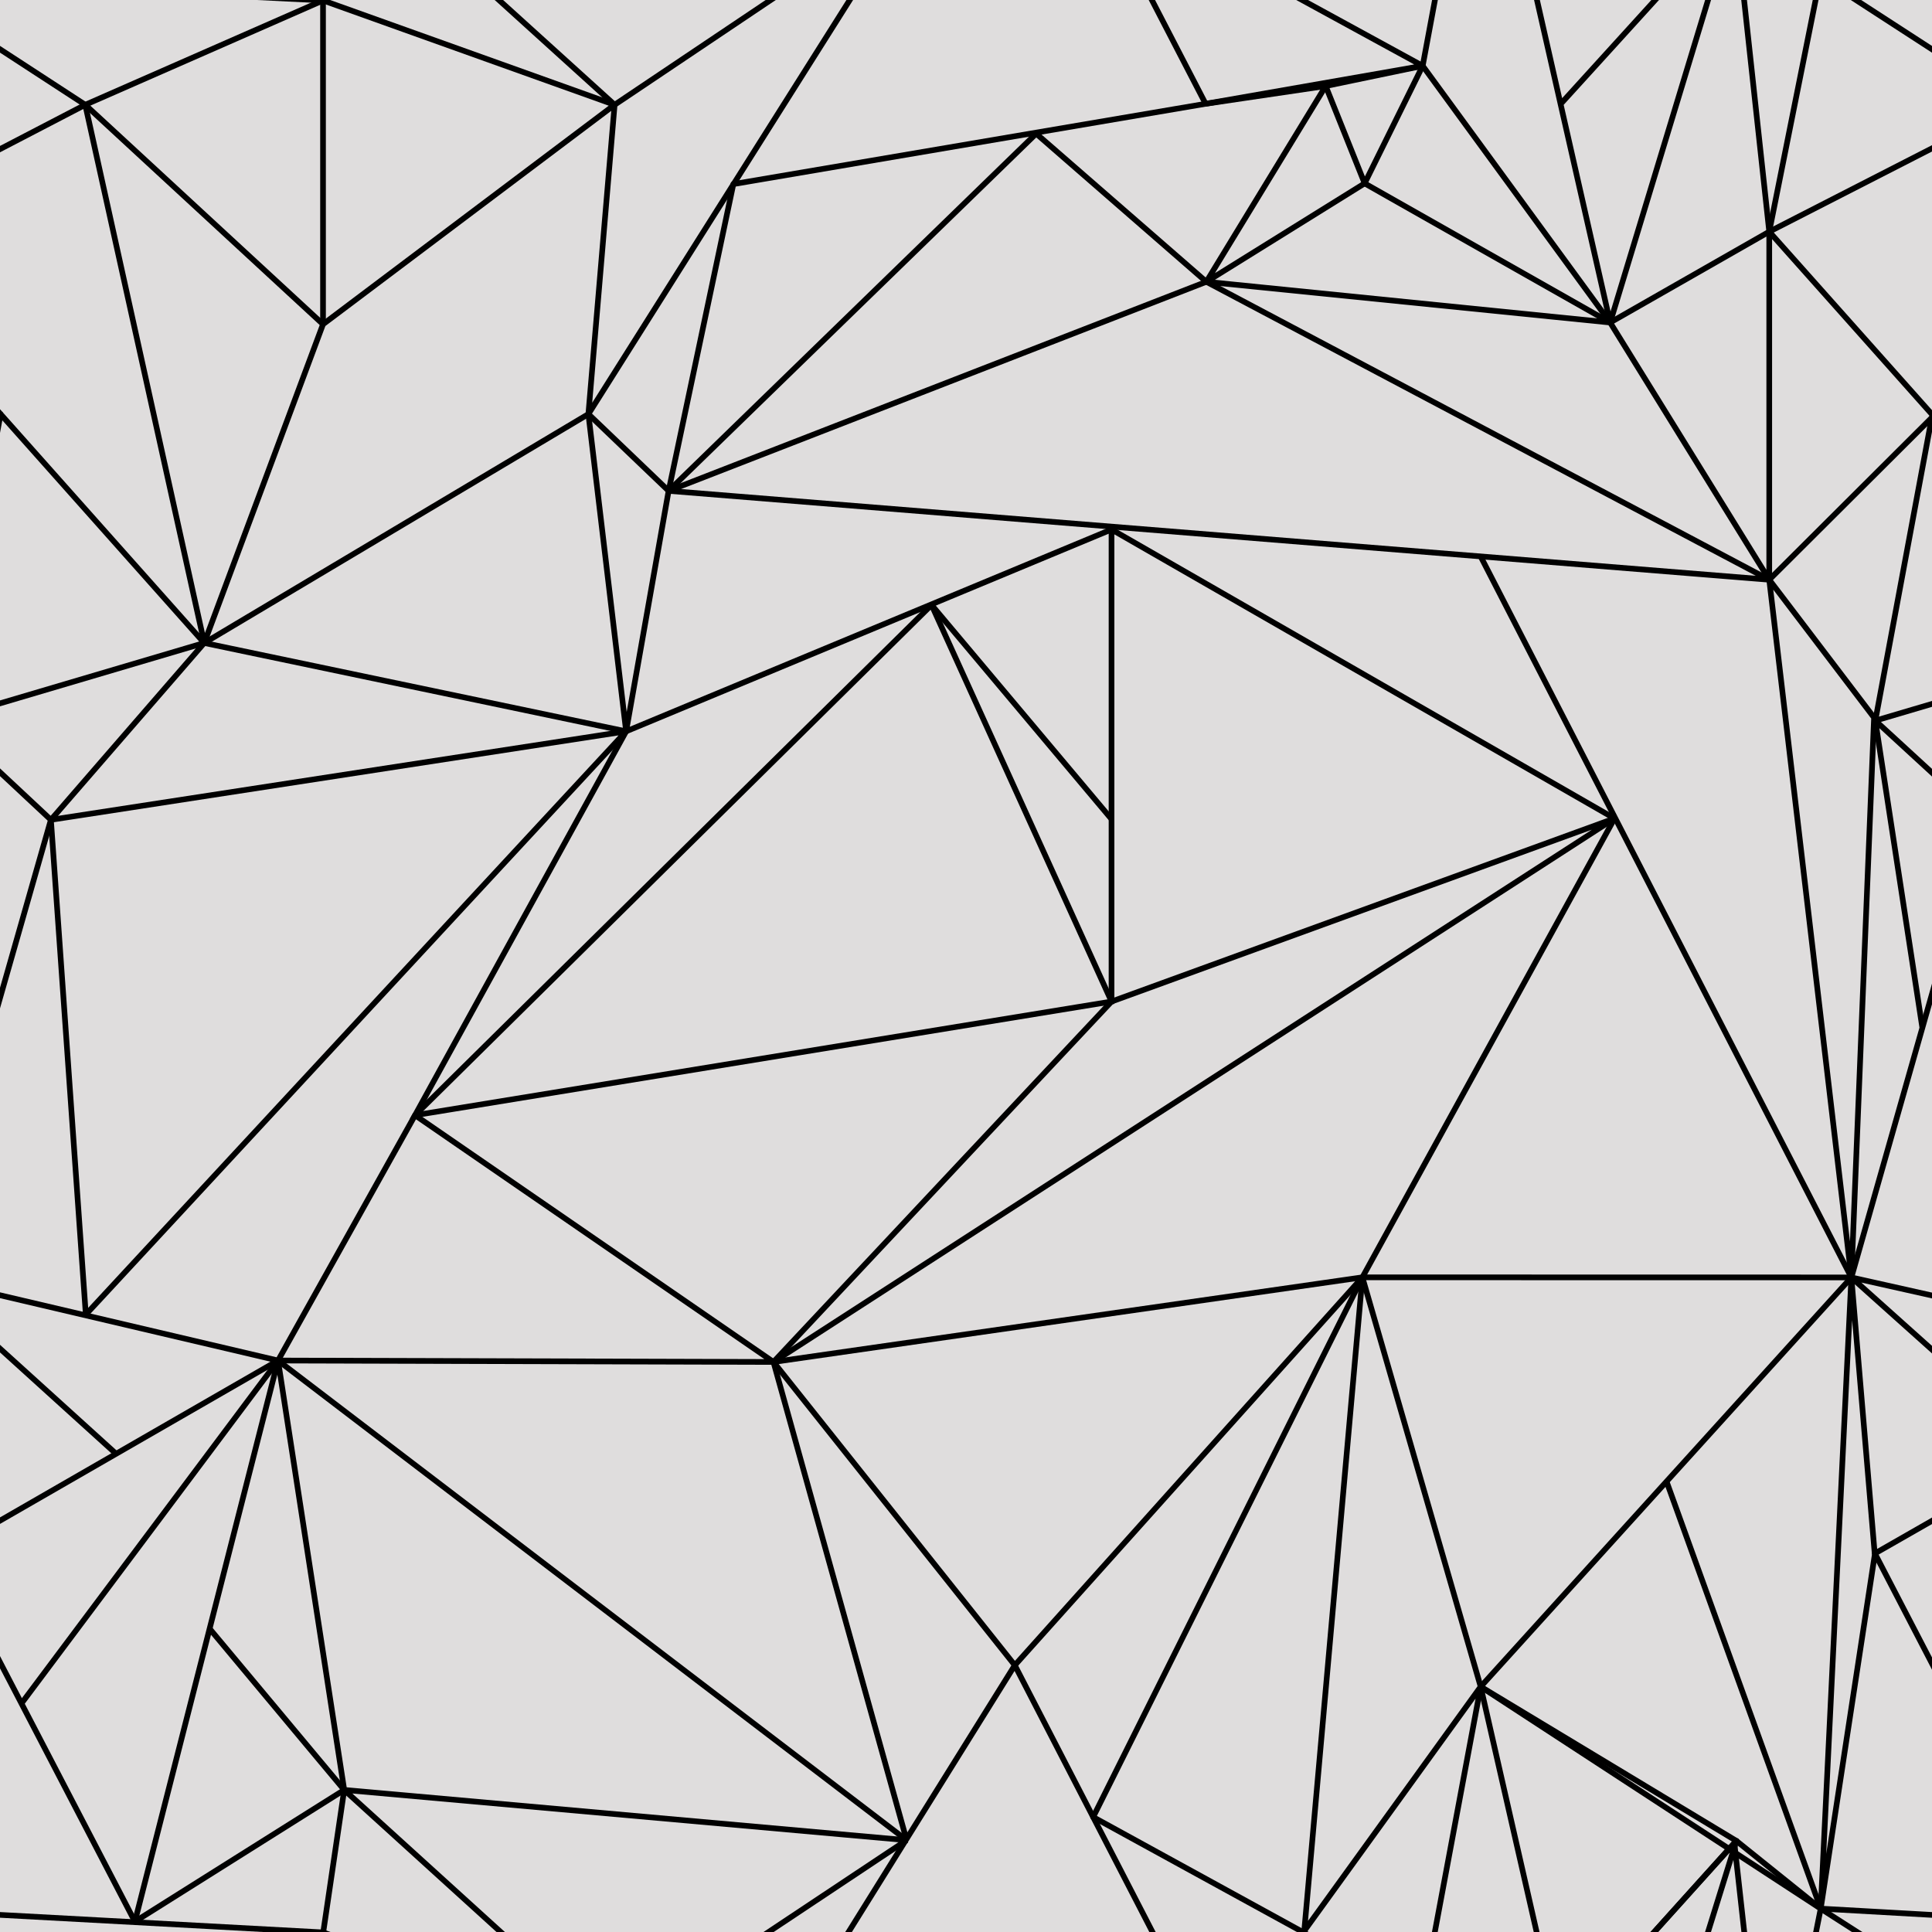
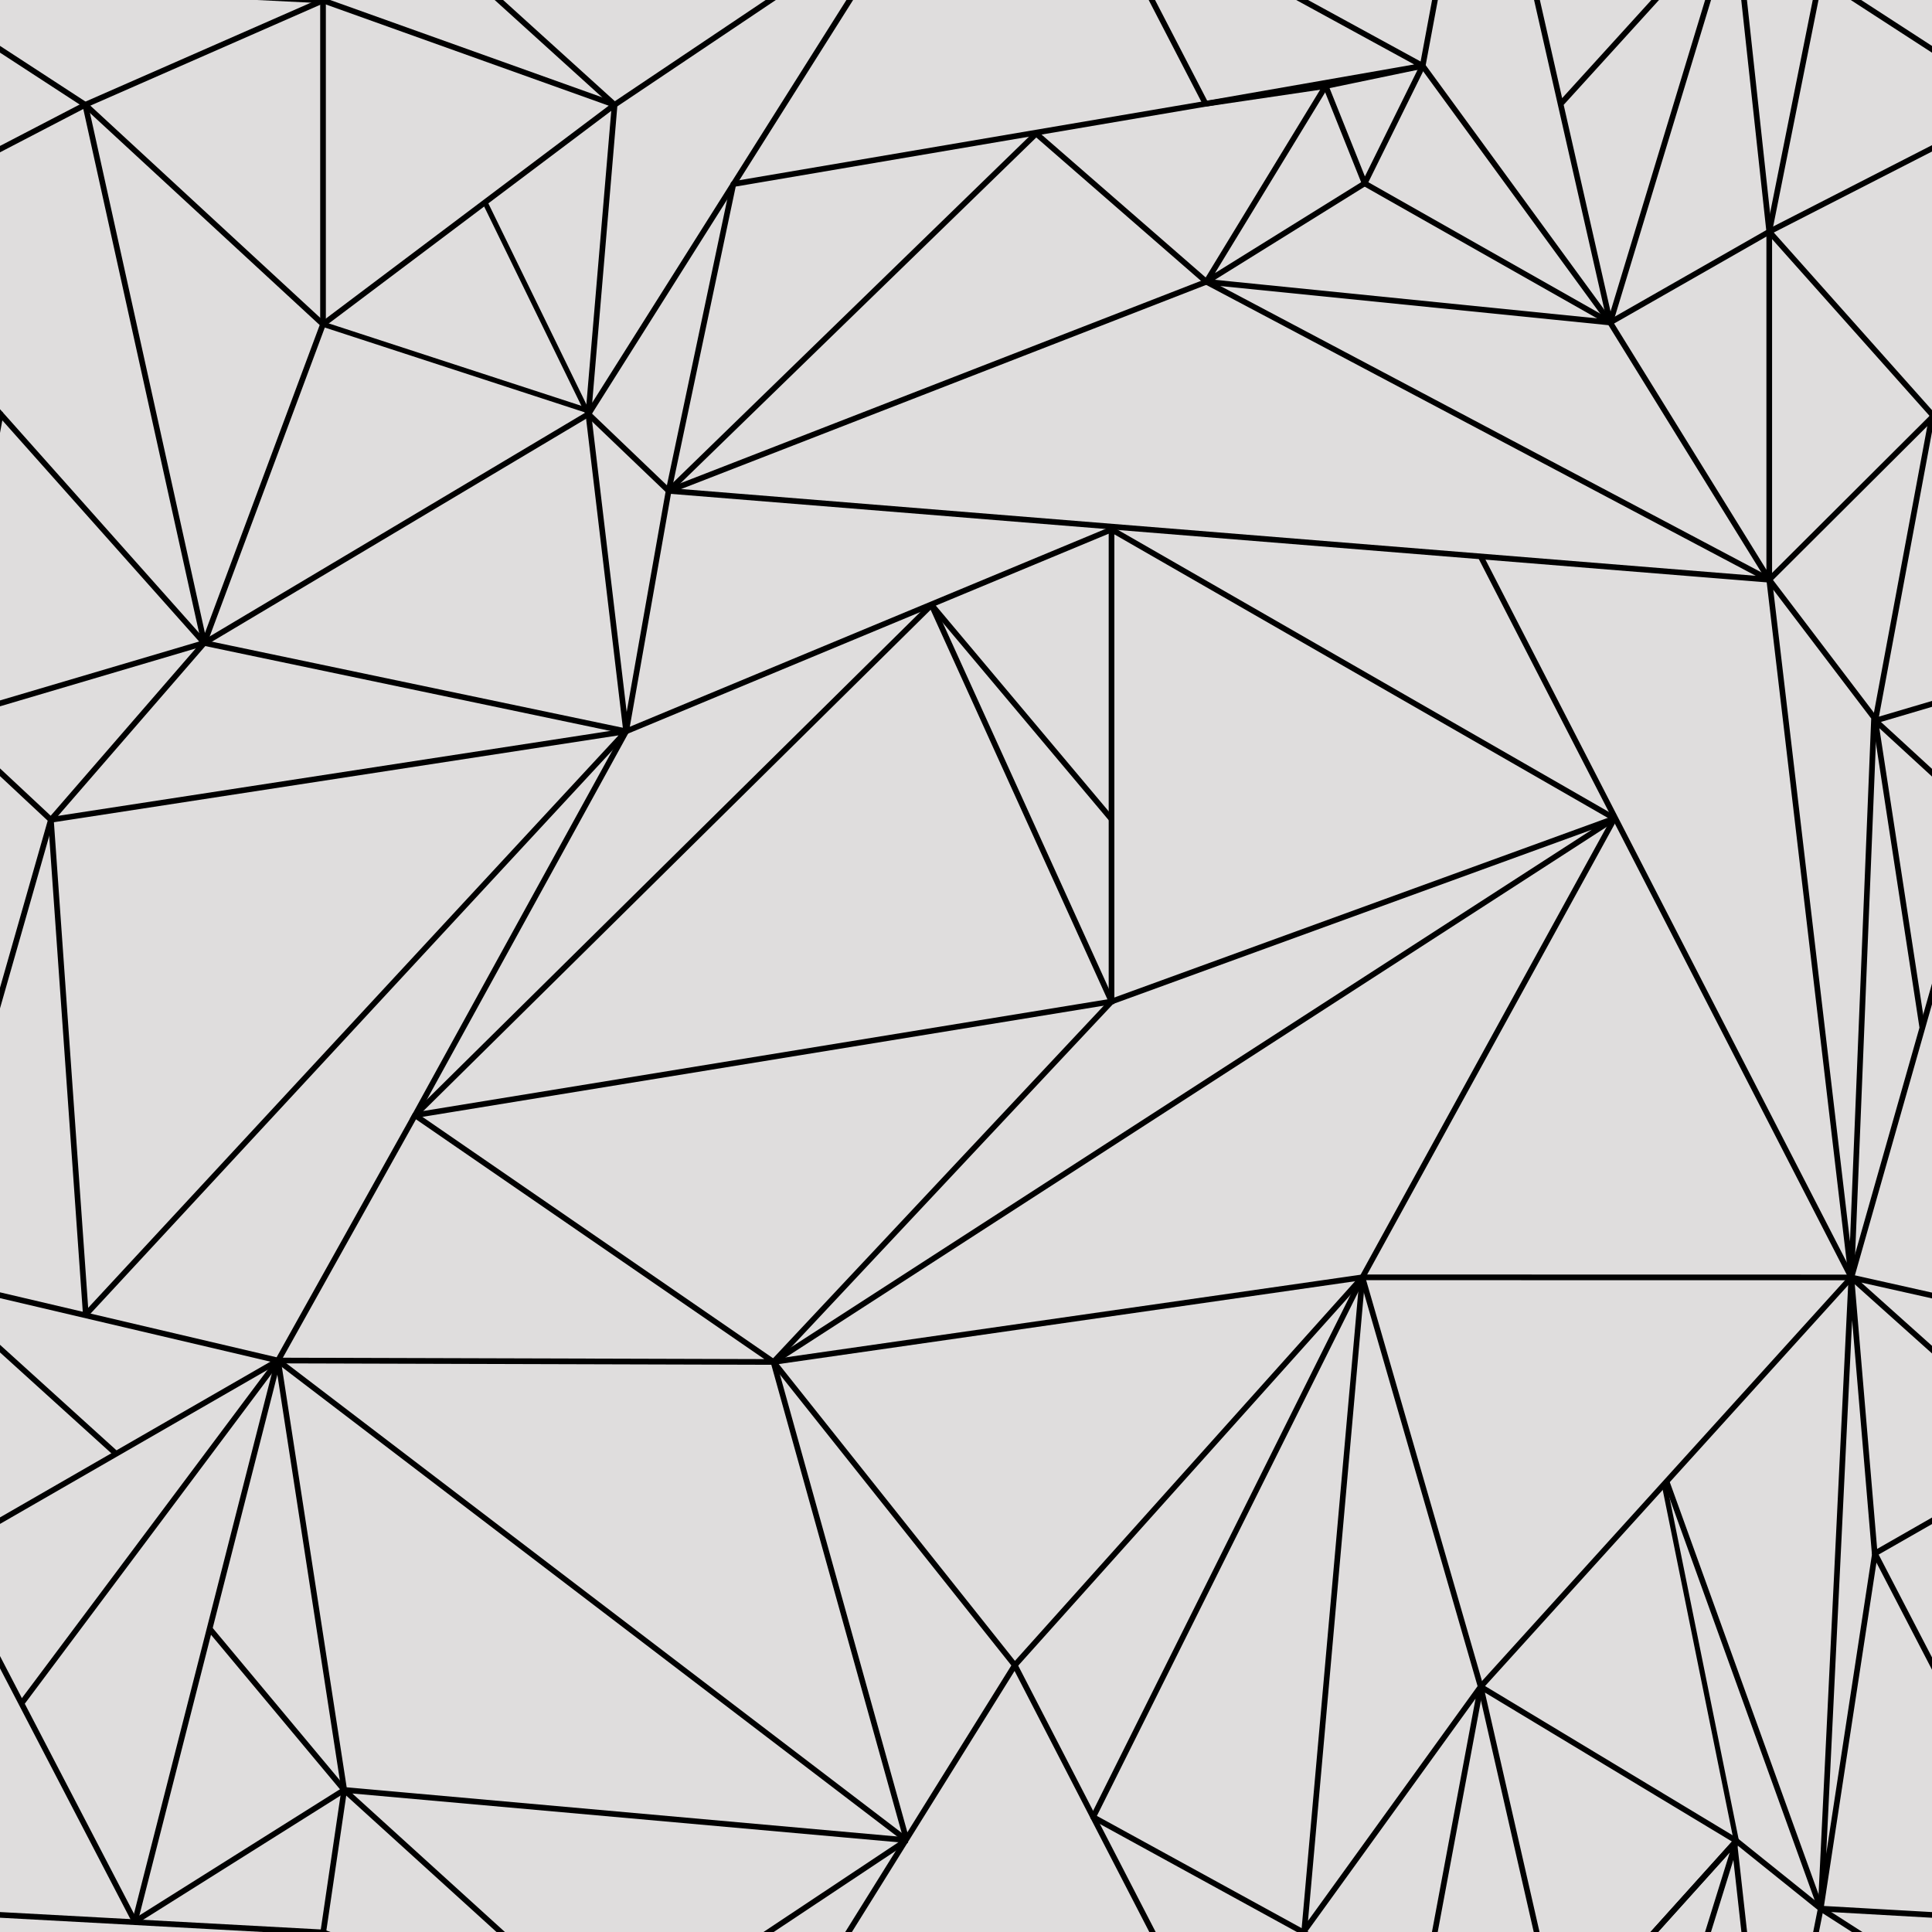
<svg xmlns="http://www.w3.org/2000/svg" version="1.1" id="svg5080" width="375" height="375" viewBox="0 0 375 375">
  <defs id="defs5084" />
  <g id="layer2" transform="translate(0,-1125)">
    <rect style="fill:#dfdddd;fill-opacity:1;stroke-width:0.481;stroke-linecap:butt;stroke-linejoin:miter;stroke-miterlimit:4;stroke-dasharray:none" id="rect5942" width="375.142" height="375.081" x="0" y="1125" />
+     <path style="fill:none;stroke:#000000;stroke-width:1px;stroke-linecap:butt;stroke-linejoin:miter;stroke-opacity:1" d="m 94,1164 20,41" id="path92" />
  </g>
  <g id="layer3" transform="translate(0,-1125)">
    <path style="opacity:1;vector-effect:none;fill:none;fill-opacity:1;stroke:#000000;stroke-width:1.1;stroke-linecap:butt;stroke-linejoin:round;stroke-miterlimit:4;stroke-dasharray:none;stroke-dashoffset:0;stroke-opacity:1" d="m 16.548,1145.34 -43.593,-28.399" id="path5671" />
    <path style="opacity:1;vector-effect:none;fill:none;fill-opacity:1;stroke:#000000;stroke-width:1.1;stroke-linecap:butt;stroke-linejoin:round;stroke-miterlimit:4;stroke-dasharray:none;stroke-dashoffset:0;stroke-opacity:1" d="m 62.698,1125.087 -84.557,-4.195" id="path5673" />
    <path style="opacity:1;vector-effect:none;fill:none;fill-opacity:1;stroke:#000000;stroke-width:1.1;stroke-linecap:butt;stroke-linejoin:round;stroke-miterlimit:4;stroke-dasharray:none;stroke-dashoffset:0;stroke-opacity:1" d="m 16.548,1145.34 -46.31,24.078" id="path5675" />
  </g>
  <path style="opacity:1;vector-effect:none;fill:none;fill-opacity:1;stroke:#000000;stroke-width:1.1;stroke-linecap:butt;stroke-linejoin:miter;stroke-miterlimit:4;stroke-dasharray:none;stroke-dashoffset:0;stroke-opacity:1" d="M 62.698,0.087 V 62.938" id="path5663" />
  <path style="opacity:1;vector-effect:none;fill:none;fill-opacity:1;stroke:#000000;stroke-width:1.1;stroke-linecap:butt;stroke-linejoin:miter;stroke-miterlimit:4;stroke-dasharray:none;stroke-dashoffset:0;stroke-opacity:1" d="M 62.698,62.938 Z" id="path5665" />
  <path style="opacity:1;vector-effect:none;fill:none;fill-opacity:1;stroke:#000000;stroke-width:1.1;stroke-linecap:butt;stroke-linejoin:miter;stroke-miterlimit:4;stroke-dasharray:none;stroke-dashoffset:0;stroke-opacity:1" d="m 16.548,20.34 46.15,42.599" id="path5667" />
  <path style="opacity:1;vector-effect:none;fill:none;fill-opacity:1;stroke:#000000;stroke-width:1.1;stroke-linecap:butt;stroke-linejoin:round;stroke-miterlimit:4;stroke-dasharray:none;stroke-dashoffset:0;stroke-opacity:1" d="M 16.548,20.34 62.698,0.087 119.295,20.34 62.698,62.938 39.642,124.799 Z" id="path5669" />
  <path style="opacity:1;vector-effect:none;fill:none;fill-opacity:1;stroke:#000000;stroke-width:1.1;stroke-linecap:butt;stroke-linejoin:round;stroke-miterlimit:4;stroke-dasharray:none;stroke-dashoffset:0;stroke-opacity:1" d="M -29.145,47.504 39.642,124.799 -10.867,139.739 0.123,80.348 -27.169,108.5" id="path5677" />
  <path style="opacity:1;vector-effect:none;fill:none;fill-opacity:1;stroke:#000000;stroke-width:1.1;stroke-linecap:butt;stroke-linejoin:round;stroke-miterlimit:4;stroke-dasharray:none;stroke-dashoffset:0;stroke-opacity:1" d="M -10.867,139.739 9.88,159.125" id="path5681" />
  <path style="opacity:1;vector-effect:none;fill:none;fill-opacity:1;stroke:#000000;stroke-width:1.1;stroke-linecap:butt;stroke-linejoin:round;stroke-miterlimit:4;stroke-dasharray:none;stroke-dashoffset:0;stroke-opacity:1" d="m 39.642,124.799 -29.762,34.326 -25.316,88.654 4.569,-108.04 9.139,60.132" id="path5683" />
  <path style="opacity:1;vector-effect:none;fill:none;fill-opacity:1;stroke:#000000;stroke-width:1.1;stroke-linecap:butt;stroke-linejoin:round;stroke-miterlimit:4;stroke-dasharray:none;stroke-dashoffset:0;stroke-opacity:1" d="m -15.437,247.779 69.404,16.299 12.843,83.345 -4.075,27.658 -84.223,-4.569 10.497,-69.022 z" id="path5685" />
  <path style="opacity:1;vector-effect:none;fill:none;fill-opacity:1;stroke:#000000;stroke-width:1.1;stroke-linecap:butt;stroke-linejoin:round;stroke-miterlimit:4;stroke-dasharray:none;stroke-dashoffset:0;stroke-opacity:1" d="M 53.967,264.078 -10.991,301.49 26.181,372.982 66.81,347.423" id="path5687" />
  <path style="opacity:1;vector-effect:none;fill:none;fill-opacity:1;stroke:#000000;stroke-width:1.1;stroke-linecap:butt;stroke-linejoin:round;stroke-miterlimit:4;stroke-dasharray:none;stroke-dashoffset:0;stroke-opacity:1" d="M 26.181,372.982 53.967,264.078" id="path5689" />
  <path style="opacity:1;vector-effect:none;fill:none;fill-opacity:1;stroke:#000000;stroke-width:1.1;stroke-linecap:butt;stroke-linejoin:round;stroke-miterlimit:4;stroke-dasharray:none;stroke-dashoffset:0;stroke-opacity:1" d="m -15.437,247.779 38.16,34.573" id="path5691" />
  <path style="opacity:1;vector-effect:none;fill:none;fill-opacity:1;stroke:#000000;stroke-width:1.1;stroke-linecap:butt;stroke-linejoin:round;stroke-miterlimit:4;stroke-dasharray:none;stroke-dashoffset:0;stroke-opacity:1" d="M 53.967,264.078 4.075,330.754" id="path5693" />
  <path style="opacity:1;vector-effect:none;fill:none;fill-opacity:1;stroke:#000000;stroke-width:1.1;stroke-linecap:butt;stroke-linejoin:round;stroke-miterlimit:4;stroke-dasharray:none;stroke-dashoffset:0;stroke-opacity:1" d="M 66.81,347.423 40.63,316.06" id="path5695" />
  <path style="opacity:1;vector-effect:none;fill:none;fill-opacity:1;stroke:#000000;stroke-width:1.1;stroke-linecap:butt;stroke-linejoin:round;stroke-miterlimit:4;stroke-dasharray:none;stroke-dashoffset:0;stroke-opacity:1" d="m 62.735,375.081 -45.693,19.632" id="path5697" />
  <path style="opacity:1;vector-effect:none;fill:none;fill-opacity:1;stroke:#000000;stroke-width:1.1;stroke-linecap:butt;stroke-linejoin:round;stroke-miterlimit:4;stroke-dasharray:none;stroke-dashoffset:0;stroke-opacity:1" d="M 62.735,375.081 119.172,394.96 66.81,347.423 175.979,357.177" id="path5699" />
  <path style="opacity:1;vector-effect:none;fill:none;fill-opacity:1;stroke:#000000;stroke-width:1.1;stroke-linecap:butt;stroke-linejoin:round;stroke-miterlimit:4;stroke-dasharray:none;stroke-dashoffset:0;stroke-opacity:1" d="m 119.172,394.96 56.807,-37.783" id="path5701" />
  <path style="opacity:1;vector-effect:none;fill:none;fill-opacity:1;stroke:#000000;stroke-width:1.1;stroke-linecap:butt;stroke-linejoin:round;stroke-miterlimit:4;stroke-dasharray:none;stroke-dashoffset:0;stroke-opacity:1" d="m 196.973,323.222 -48.78,78.283" id="path5709" />
  <path style="opacity:1;vector-effect:none;fill:none;fill-opacity:1;stroke:#000000;stroke-width:1.1;stroke-linecap:butt;stroke-linejoin:round;stroke-miterlimit:4;stroke-dasharray:none;stroke-dashoffset:0;stroke-opacity:1" d="m 196.973,323.222 37.182,72.045 41.962,-7.52 11.282,-60.36 -34.242,47.397 11.282,-126.855 -114.306,16.426" id="path5721" />
  <path style="opacity:1;vector-effect:none;fill:none;fill-opacity:1;stroke:#000000;stroke-width:1.1;stroke-linecap:butt;stroke-linejoin:round;stroke-miterlimit:4;stroke-dasharray:none;stroke-dashoffset:0;stroke-opacity:1" d="M 175.979,357.177 150.132,264.355" id="path5723" />
  <path style="opacity:1;vector-effect:none;fill:none;fill-opacity:1;stroke:#000000;stroke-width:1.1;stroke-linecap:butt;stroke-linejoin:round;stroke-miterlimit:4;stroke-dasharray:none;stroke-dashoffset:0;stroke-opacity:1" d="M 53.967,264.078 175.979,357.177" id="path5725" />
  <path style="opacity:1;vector-effect:none;fill:none;fill-opacity:1;stroke:#000000;stroke-width:1.1;stroke-linecap:butt;stroke-linejoin:round;stroke-miterlimit:4;stroke-dasharray:none;stroke-dashoffset:0;stroke-opacity:1" d="m 264.439,247.929 -52.26,104.762 63.938,35.056" id="path5727" />
  <path style="opacity:1;vector-effect:none;fill:none;fill-opacity:1;stroke:#000000;stroke-width:1.1;stroke-linecap:butt;stroke-linejoin:round;stroke-miterlimit:4;stroke-dasharray:none;stroke-dashoffset:0;stroke-opacity:1" d="m 287.399,327.387 15.474,67.845 34.15,-37.923 z" id="path5729" />
-   <path style="opacity:1;vector-effect:none;fill:none;fill-opacity:1;stroke:#000000;stroke-width:1.1;stroke-linecap:butt;stroke-linejoin:round;stroke-miterlimit:4;stroke-dasharray:none;stroke-dashoffset:0;stroke-opacity:1" d="m 287.399,327.387 66,43.076 -6.298,31.626" id="path5731" />
+   <path style="opacity:1;vector-effect:none;fill:none;fill-opacity:1;stroke:#000000;stroke-width:1.1;stroke-linecap:butt;stroke-linejoin:round;stroke-miterlimit:4;stroke-dasharray:none;stroke-dashoffset:0;stroke-opacity:1" d="m 353.399,370.463 -6.298,31.626" id="path5731" />
  <path style="opacity:1;vector-effect:none;fill:none;fill-opacity:1;stroke:#000000;stroke-width:1.1;stroke-linecap:butt;stroke-linejoin:round;stroke-miterlimit:4;stroke-dasharray:none;stroke-dashoffset:0;stroke-opacity:1" d="m 322.888,402.789 14.136,-45.48 -34.15,37.923" id="path5733" />
  <path style="opacity:1;vector-effect:none;fill:none;fill-opacity:1;stroke:#000000;stroke-width:1.1;stroke-linecap:butt;stroke-linejoin:round;stroke-miterlimit:4;stroke-dasharray:none;stroke-dashoffset:0;stroke-opacity:1" d="m 337.024,357.309 16.375,13.154" id="path5735" />
  <path style="opacity:1;vector-effect:none;fill:none;fill-opacity:1;stroke:#000000;stroke-width:1.1;stroke-linecap:round;stroke-linejoin:round;stroke-miterlimit:4;stroke-dasharray:none;stroke-dashoffset:0;stroke-opacity:1" d="m 336.685,358.16 4.8,43.142" id="path5739" />
  <path style="opacity:1;vector-effect:none;fill:none;fill-opacity:1;stroke:#000000;stroke-width:1.1;stroke-linecap:butt;stroke-linejoin:round;stroke-miterlimit:4;stroke-dasharray:none;stroke-dashoffset:0;stroke-opacity:1" d="m 353.399,370.463 28.132,18.052" id="path5741" />
  <path style="opacity:1;vector-effect:none;fill:none;fill-opacity:1;stroke:#000000;stroke-width:1.1;stroke-linecap:butt;stroke-linejoin:round;stroke-miterlimit:4;stroke-dasharray:none;stroke-dashoffset:0;stroke-opacity:1" d="m 410.363,373.682 -56.964,-3.219 5.948,-122.515 4.549,53.806 -10.497,68.709" id="path5743" />
  <path style="opacity:1;vector-effect:none;fill:none;fill-opacity:1;stroke:#000000;stroke-width:1.1;stroke-linecap:butt;stroke-linejoin:round;stroke-miterlimit:4;stroke-dasharray:none;stroke-dashoffset:0;stroke-opacity:1" d="m 406.753,277.021 -42.839,24.506 37.495,72.268" id="path5745" />
  <path style="opacity:1;vector-effect:none;fill:none;fill-opacity:1;stroke:#000000;stroke-width:1.1;stroke-linecap:butt;stroke-linejoin:round;stroke-miterlimit:4;stroke-dasharray:none;stroke-dashoffset:0;stroke-opacity:1" d="m 378.844,330.751 24.049,-31.862" id="path5747" />
  <path style="opacity:1;vector-effect:none;fill:none;fill-opacity:1;stroke:#000000;stroke-width:1.1;stroke-linecap:butt;stroke-linejoin:round;stroke-miterlimit:4;stroke-dasharray:none;stroke-dashoffset:0;stroke-opacity:1" d="m 359.347,247.948 -71.948,79.439" id="path5749" />
  <path style="opacity:1;vector-effect:none;fill:none;fill-opacity:1;stroke:#000000;stroke-width:1.1;stroke-linecap:butt;stroke-linejoin:round;stroke-miterlimit:4;stroke-dasharray:none;stroke-dashoffset:0;stroke-opacity:1" d="m 264.439,247.929 22.96,79.457" id="path5751" />
  <path style="opacity:1;vector-effect:none;fill:none;fill-opacity:1;stroke:#000000;stroke-width:1.1;stroke-linecap:butt;stroke-linejoin:round;stroke-miterlimit:4;stroke-dasharray:none;stroke-dashoffset:0;stroke-opacity:1" d="m 359.347,247.948 25.336,-89.074 6.73,96.081" id="path5753" />
  <path style="opacity:1;vector-effect:none;fill:none;fill-opacity:1;stroke:#000000;stroke-width:1.1;stroke-linecap:butt;stroke-linejoin:round;stroke-miterlimit:4;stroke-dasharray:none;stroke-dashoffset:0;stroke-opacity:1" d="m 384.683,158.874 17.22,-2.375" id="path5755" />
  <path style="opacity:1;vector-effect:none;fill:none;fill-opacity:1;stroke:#000000;stroke-width:1.1;stroke-linecap:butt;stroke-linejoin:round;stroke-miterlimit:4;stroke-dasharray:none;stroke-dashoffset:0;stroke-opacity:1" d="m 402.596,138.589 -17.913,20.285 -20.684,-18.999 9.105,59.469" id="path5757" />
  <path style="opacity:1;vector-effect:none;fill:none;fill-opacity:1;stroke:#000000;stroke-width:1.1;stroke-linecap:butt;stroke-linejoin:round;stroke-miterlimit:4;stroke-dasharray:none;stroke-dashoffset:0;stroke-opacity:1" d="M 359.347,247.948 363.756,139.287 343.409,112.524 Z" id="path5759" />
  <path style="opacity:1;vector-effect:none;fill:none;fill-opacity:1;stroke:#000000;stroke-width:1.1;stroke-linecap:butt;stroke-linejoin:round;stroke-miterlimit:4;stroke-dasharray:none;stroke-dashoffset:0;stroke-opacity:1" d="m 397.45,282.067 -38.103,-34.119 41.864,9.382" id="path5761" />
  <path style="opacity:1;vector-effect:none;fill:none;fill-opacity:1;stroke:#000000;stroke-width:1.1;stroke-linecap:butt;stroke-linejoin:round;stroke-miterlimit:4;stroke-dasharray:none;stroke-dashoffset:0;stroke-opacity:1" d="M 353.399,370.463 323.423,287.411" id="path5765" />
  <path style="opacity:1;vector-effect:none;fill:none;fill-opacity:1;stroke:#000000;stroke-width:1.1;stroke-linecap:butt;stroke-linejoin:round;stroke-miterlimit:4;stroke-dasharray:none;stroke-dashoffset:0;stroke-opacity:1" d="m 363.999,139.875 41.745,-12.343" id="path5767" />
  <path style="opacity:1;vector-effect:none;fill:none;fill-opacity:1;stroke:#000000;stroke-width:1.1;stroke-linecap:round;stroke-linejoin:round;stroke-miterlimit:4;stroke-dasharray:none;stroke-dashoffset:0;stroke-opacity:1" d="M 363.999,139.875 374.953,81.073" id="path5769" />
  <path style="opacity:1;vector-effect:none;fill:none;fill-opacity:1;stroke:#000000;stroke-width:1.1;stroke-linecap:square;stroke-linejoin:miter;stroke-miterlimit:4;stroke-dasharray:none;stroke-dashoffset:0;stroke-opacity:1" d="M 343.409,112.524 374.953,81.073" id="path5771" />
  <path style="opacity:1;vector-effect:none;fill:none;fill-opacity:1;stroke:#000000;stroke-width:1.1;stroke-linecap:butt;stroke-linejoin:round;stroke-miterlimit:4;stroke-dasharray:none;stroke-dashoffset:0;stroke-opacity:1" d="M 343.409,112.524 V 44.969 l -30.879,17.632 z" id="path5775" />
  <path style="opacity:1;vector-effect:none;fill:none;fill-opacity:1;stroke:#000000;stroke-width:1.1;stroke-linecap:butt;stroke-linejoin:round;stroke-miterlimit:4;stroke-dasharray:none;stroke-dashoffset:0;stroke-opacity:1" d="m 343.409,44.969 49.738,-25.469" id="path5777" />
  <path style="opacity:1;vector-effect:none;fill:none;fill-opacity:1;stroke:#000000;stroke-width:1.1;stroke-linecap:butt;stroke-linejoin:round;stroke-miterlimit:4;stroke-dasharray:none;stroke-dashoffset:0;stroke-opacity:1" d="m 343.409,44.969 58.836,66.05" id="path5783" />
  <path style="opacity:1;vector-effect:none;fill:none;fill-opacity:1;stroke:#000000;stroke-width:1.1;stroke-linecap:butt;stroke-linejoin:round;stroke-miterlimit:4;stroke-dasharray:none;stroke-dashoffset:0;stroke-opacity:1" d="m 264.439,247.929 -67.466,75.292 -46.841,-58.867" id="path5785" />
  <path style="opacity:1;vector-effect:none;fill:none;fill-opacity:1;stroke:#000000;stroke-width:1.1;stroke-linecap:butt;stroke-linejoin:round;stroke-miterlimit:4;stroke-dasharray:none;stroke-dashoffset:0;stroke-opacity:1" d="m 343.409,44.969 9.902,-49.462 36.618,23.748" id="path5856" />
  <path style="opacity:1;vector-effect:none;fill:none;fill-opacity:1;stroke:#000000;stroke-width:1.1;stroke-linecap:square;stroke-linejoin:round;stroke-miterlimit:4;stroke-dasharray:none;stroke-dashoffset:0;stroke-opacity:1" d="m 291.556,-29.825 20.975,92.426 24.154,-79.562 -33.55,36.909" id="path5864" />
  <path style="opacity:1;vector-effect:none;fill:none;fill-opacity:1;stroke:#000000;stroke-width:1.1;stroke-linecap:butt;stroke-linejoin:round;stroke-miterlimit:4;stroke-dasharray:none;stroke-dashoffset:0;stroke-opacity:1" d="m 336.685,-16.961 6.725,61.93" id="path5866" />
  <path style="opacity:1;vector-effect:none;fill:none;fill-opacity:1;stroke:#000000;stroke-width:1.1;stroke-linecap:butt;stroke-linejoin:round;stroke-miterlimit:4;stroke-dasharray:none;stroke-dashoffset:0;stroke-opacity:1" d="m 312.531,62.601 -36.39,-49.818 9.237,-49.538" id="path5868" />
  <path style="opacity:1;vector-effect:none;fill:none;fill-opacity:1;stroke:#000000;stroke-width:1.1;stroke-linecap:butt;stroke-linejoin:round;stroke-miterlimit:4;stroke-dasharray:none;stroke-dashoffset:0;stroke-opacity:1" d="M 276.141,12.783 212.085,-22.206 234.007,20.145 Z" id="path5870" />
  <path style="opacity:1;vector-effect:none;fill:none;fill-opacity:1;stroke:#000000;stroke-width:1.1;stroke-linecap:butt;stroke-linejoin:round;stroke-miterlimit:4;stroke-dasharray:none;stroke-dashoffset:0;stroke-opacity:1" d="m 234.007,20.145 23.31,-3.444 7.558,18.892 11.267,-22.81" id="path5872" />
  <path style="opacity:1;vector-effect:none;fill:none;fill-opacity:1;stroke:#000000;stroke-width:1.1;stroke-linecap:butt;stroke-linejoin:round;stroke-miterlimit:4;stroke-dasharray:none;stroke-dashoffset:0;stroke-opacity:1" d="m 276.141,12.783 -18.825,3.918" id="path5874" />
  <path style="opacity:1;vector-effect:none;fill:none;fill-opacity:1;stroke:#000000;stroke-width:1.1;stroke-linecap:butt;stroke-linejoin:round;stroke-miterlimit:4;stroke-dasharray:none;stroke-dashoffset:0;stroke-opacity:1" d="m 257.316,16.702 -23.163,37.993 30.721,-19.101" id="path5878" />
  <path style="opacity:1;vector-effect:none;fill:none;fill-opacity:1;stroke:#000000;stroke-width:1.1;stroke-linecap:butt;stroke-linejoin:round;stroke-miterlimit:4;stroke-dasharray:none;stroke-dashoffset:0;stroke-opacity:1" d="m 264.874,35.593 47.656,27.008" id="path5880" />
  <path style="opacity:1;vector-effect:none;fill:none;fill-opacity:1;stroke:#000000;stroke-width:1.1;stroke-linecap:butt;stroke-linejoin:round;stroke-miterlimit:4;stroke-dasharray:none;stroke-dashoffset:0;stroke-opacity:1" d="M 119.295,20.34 176.21,-17.863 114.207,80.373 Z" id="path5882" />
  <path style="opacity:1;vector-effect:none;fill:none;fill-opacity:1;stroke:#000000;stroke-width:1.1;stroke-linecap:butt;stroke-linejoin:round;stroke-miterlimit:4;stroke-dasharray:none;stroke-dashoffset:0;stroke-opacity:1" d="m 234.007,20.145 -91.667,15.588 -12.561,59.543" id="path5884" />
  <path style="opacity:1;vector-effect:none;fill:none;fill-opacity:1;stroke:#000000;stroke-width:1.1;stroke-linecap:butt;stroke-linejoin:round;stroke-miterlimit:4;stroke-dasharray:none;stroke-dashoffset:0;stroke-opacity:1" d="M 62.698,0.087 68.3,-37.734" id="path5886" />
  <path style="opacity:1;vector-effect:none;fill:none;fill-opacity:1;stroke:#000000;stroke-width:1.1;stroke-linecap:butt;stroke-linejoin:round;stroke-miterlimit:4;stroke-dasharray:none;stroke-dashoffset:0;stroke-opacity:1" d="M 119.295,20.34 54.864,-38.014" id="path5888" />
  <path style="opacity:1;vector-effect:none;fill:none;fill-opacity:1;stroke:#000000;stroke-width:1.1;stroke-linecap:butt;stroke-linejoin:miter;stroke-miterlimit:4;stroke-dasharray:none;stroke-dashoffset:0;stroke-opacity:1" d="M 234.153,54.694 129.778,95.276" id="path5890" />
  <path style="opacity:1;vector-effect:none;fill:none;fill-opacity:1;stroke:#000000;stroke-width:1.1;stroke-linecap:butt;stroke-linejoin:round;stroke-miterlimit:4;stroke-dasharray:none;stroke-dashoffset:0;stroke-opacity:1" d="M 129.778,95.276 343.409,112.524 234.153,54.694" id="path5892" />
  <path style="opacity:1;vector-effect:none;fill:none;fill-opacity:1;stroke:#000000;stroke-width:1.1;stroke-linecap:square;stroke-linejoin:round;stroke-miterlimit:4;stroke-dasharray:none;stroke-dashoffset:0;stroke-opacity:1" d="M 129.778,95.276 114.207,80.373 39.642,124.799" id="path5894" />
  <path style="opacity:1;vector-effect:none;fill:none;fill-opacity:1;stroke:#000000;stroke-width:1.1;stroke-linecap:butt;stroke-linejoin:miter;stroke-miterlimit:4;stroke-dasharray:none;stroke-dashoffset:0;stroke-opacity:1" d="m 312.531,62.601 -78.378,-7.906 -33.031,-28.757 -71.345,69.339" id="path5896" />
  <path style="opacity:1;vector-effect:none;fill:none;fill-opacity:1;stroke:#000000;stroke-width:1.1;stroke-linecap:butt;stroke-linejoin:round;stroke-miterlimit:4;stroke-dasharray:none;stroke-dashoffset:0;stroke-opacity:1" d="m 129.778,95.276 -8.247,46.677 -7.324,-61.58" id="path5898" />
  <path style="opacity:1;vector-effect:none;fill:none;fill-opacity:1;stroke:#000000;stroke-width:1.1;stroke-linecap:butt;stroke-linejoin:miter;stroke-miterlimit:4;stroke-dasharray:none;stroke-dashoffset:0;stroke-opacity:1" d="m 121.531,141.953 94.216,-39.184 v 91.628 L 80.559,216.463 Z" id="path5900" />
  <path style="opacity:1;vector-effect:none;fill:none;fill-opacity:1;stroke:#000000;stroke-width:1.1;stroke-linecap:butt;stroke-linejoin:round;stroke-miterlimit:4;stroke-dasharray:none;stroke-dashoffset:0;stroke-opacity:1" d="m 80.559,216.463 100.253,-99.05 34.935,76.984" id="path5902" />
  <path style="opacity:1;vector-effect:none;fill:none;fill-opacity:1;stroke:#000000;stroke-width:1.1;stroke-linecap:butt;stroke-linejoin:round;stroke-miterlimit:4;stroke-dasharray:none;stroke-dashoffset:0;stroke-opacity:1" d="m 180.812,117.414 34.836,41.46" id="path5908" />
  <path style="opacity:1;vector-effect:none;fill:none;fill-opacity:1;stroke:#000000;stroke-width:1.1;stroke-linecap:butt;stroke-linejoin:round;stroke-miterlimit:4;stroke-dasharray:none;stroke-dashoffset:0;stroke-opacity:1" d="m 39.642,124.799 81.889,17.154" id="path5914" />
  <path style="opacity:1;vector-effect:none;fill:none;fill-opacity:1;stroke:#000000;stroke-width:1.1;stroke-linecap:butt;stroke-linejoin:round;stroke-miterlimit:4;stroke-dasharray:none;stroke-dashoffset:0;stroke-opacity:1" d="m 80.559,216.463 -26.592,47.615 96.165,0.277 z" id="path5916" />
  <path style="opacity:1;vector-effect:none;fill:none;fill-opacity:1;stroke:#000000;stroke-width:1.1;stroke-linecap:butt;stroke-linejoin:round;stroke-miterlimit:4;stroke-dasharray:none;stroke-dashoffset:0;stroke-opacity:1" d="m 215.747,194.397 -65.615,69.958" id="path5918" />
  <path style="opacity:1;vector-effect:none;fill:none;fill-opacity:1;stroke:#000000;stroke-width:1.1;stroke-linecap:butt;stroke-linejoin:round;stroke-miterlimit:4;stroke-dasharray:none;stroke-dashoffset:0;stroke-opacity:1" d="m 264.439,247.929 94.908,0.018" id="path5920" />
  <path style="opacity:1;vector-effect:none;fill:none;fill-opacity:1;stroke:#000000;stroke-width:1.1;stroke-linecap:butt;stroke-linejoin:round;stroke-miterlimit:4;stroke-dasharray:none;stroke-dashoffset:0;stroke-opacity:1" d="M 9.88,159.125 121.531,141.953 16.655,255.155 Z" id="path5922" />
  <path style="opacity:1;vector-effect:none;fill:none;fill-opacity:1;stroke:#000000;stroke-width:1.1;stroke-linecap:butt;stroke-linejoin:round;stroke-miterlimit:4;stroke-dasharray:none;stroke-dashoffset:0;stroke-opacity:1" d="M 359.347,247.948 287.424,108.063" id="path5924" />
  <path style="opacity:1;vector-effect:none;fill:none;fill-opacity:1;stroke:#000000;stroke-width:1.1;stroke-linecap:butt;stroke-linejoin:round;stroke-miterlimit:4;stroke-dasharray:none;stroke-dashoffset:0;stroke-opacity:1" d="m 264.439,247.929 48.931,-89.069" id="path5926" />
  <path style="opacity:1;vector-effect:none;fill:none;fill-opacity:1;stroke:#000000;stroke-width:1.1;stroke-linecap:butt;stroke-linejoin:round;stroke-miterlimit:4;stroke-dasharray:none;stroke-dashoffset:0;stroke-opacity:1" d="m 150.132,264.355 163.238,-105.495 -97.623,35.537" id="path5928" />
  <path style="opacity:1;vector-effect:none;fill:none;fill-opacity:1;stroke:#000000;stroke-width:1.1;stroke-linecap:butt;stroke-linejoin:round;stroke-miterlimit:4;stroke-dasharray:none;stroke-dashoffset:0;stroke-opacity:1" d="m 215.747,102.769 97.623,56.091" id="path5932" />
+   <path style="fill:none;stroke:#000000;stroke-width:1px;stroke-linecap:butt;stroke-linejoin:miter;stroke-opacity:1" d="M 62.698,62.938 115,80" id="path88" />
+   <path style="fill:none;stroke:#000000;stroke-width:1px;stroke-linecap:butt;stroke-linejoin:miter;stroke-opacity:1" d="M 337.024,357.309 323,288" id="path90" />
</svg>
